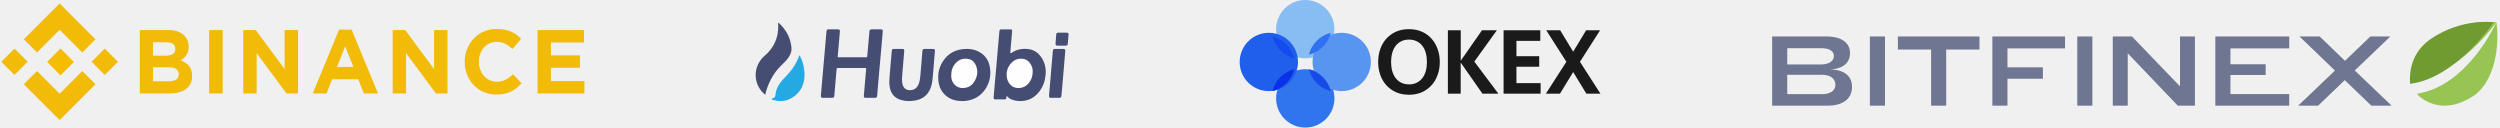
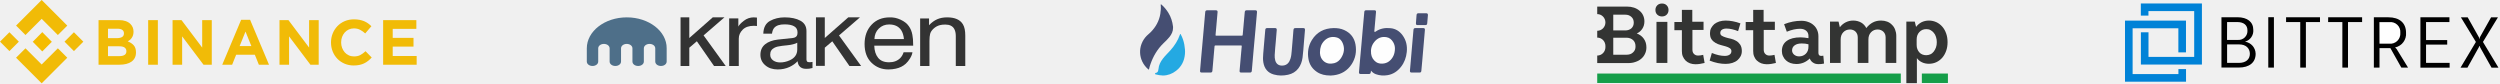
- <svg xmlns="http://www.w3.org/2000/svg" width="686px" height="35px" viewBox="0 0 686 35" version="1.1">
-   <g id="Web" stroke="none" stroke-width="1" fill="none" fill-rule="evenodd">
-     <g id="Homepage" transform="translate(-689, -705)" fill-rule="nonzero">
-       <g id="Group-7" transform="translate(689, 705)">
-         <g id="download">
-           <g id="Group-21" transform="translate(0.36163, 0.947368)">
-             <path d="M9.786,13.447 L16,7.232 L22.217,13.45 L25.833,9.834 L16,0 L6.17,9.831 L9.786,13.447 Z M3.616,12.384 L7.232,15.999 L3.616,19.616 L0,16 L3.616,12.384 Z M9.786,18.553 L16,24.768 L22.217,18.55 L25.835,22.164 L25.833,22.166 L16,32 L6.169,22.17 L6.164,22.165 L9.786,18.553 Z M32,16.001 L28.384,19.617 L24.768,16.001 L28.384,12.385 L32,16.001 Z" id="Shape" fill="#F1BB07" />
-             <polygon id="Path" fill="#F5BC00" points="19.898 16.043 19.9 16.043 16.237 12.34 13.529 15.077 13.529 15.077 13.218 15.391 12.576 16.04 12.571 16.045 12.576 16.05 16.237 19.75 19.9 16.047 19.902 16.045" />
+ <svg xmlns="http://www.w3.org/2000/svg" width="720px" height="24px" viewBox="0 0 720 24" version="1.1">
+   <g id="Page-1" stroke="none" stroke-width="1" fill="none" fill-rule="evenodd">
+     <g id="1-Home" transform="translate(-599, -735)" fill-rule="nonzero">
+       <g id="Group-49" transform="translate(341, 699)">
+         <g id="Group-8" transform="translate(258, 36)">
+           <g id="download">
+             <g id="Group-21">
+               <path d="M7.339,10.085 L12,5.424 L16.663,10.087 L19.375,7.375 L12,0 L4.627,7.373 L7.339,10.085 Z M2.712,9.288 L5.424,12 L2.712,14.712 L0,12 L2.712,9.288 Z M7.339,13.915 L12,18.576 L16.663,13.913 L19.376,16.623 L19.375,16.625 L12,24 L4.627,16.627 L4.623,16.623 L7.339,13.915 Z M24,12.001 L21.288,14.713 L18.576,12.001 L21.288,9.289 L24,12.001 Z" id="Shape" fill="#F1BB07" />
+               <polygon id="Path" fill="#F5BC00" points="14.924 12.032 14.925 12.032 12.177 9.255 10.147 11.307 10.147 11.307 9.914 11.543 9.432 12.03 9.429 12.034 9.432 12.038 12.177 14.813 14.925 12.035 14.926 12.034" />
+             </g>
+             <path d="M28.379,5.792 L34.268,5.792 C35.73,5.792 36.835,6.171 37.584,6.929 C38.164,7.517 38.453,8.245 38.453,9.113 L38.453,9.15 C38.453,9.517 38.409,9.841 38.318,10.122 C38.234,10.392 38.112,10.648 37.957,10.884 C37.811,11.106 37.635,11.306 37.435,11.48 C37.238,11.65 37.023,11.798 36.794,11.92 C37.529,12.202 38.107,12.584 38.529,13.067 C38.95,13.551 39.161,14.221 39.161,15.077 L39.161,15.113 C39.161,15.701 39.05,16.214 38.826,16.655 C38.603,17.095 38.283,17.462 37.866,17.756 C37.449,18.05 36.947,18.27 36.361,18.417 C35.776,18.563 35.126,18.637 34.414,18.637 L28.379,18.637 L28.379,5.792 Z M33.679,10.985 C34.297,10.985 34.787,10.878 35.15,10.664 C35.513,10.45 35.694,10.104 35.694,9.627 L35.694,9.59 C35.694,9.162 35.537,8.835 35.222,8.608 C34.907,8.382 34.454,8.269 33.861,8.269 L31.102,8.269 L31.102,10.985 L33.679,10.985 L33.679,10.985 Z M34.424,16.16 C35.041,16.16 35.525,16.047 35.876,15.82 C36.227,15.594 36.402,15.242 36.402,14.765 L36.402,14.728 C36.402,14.3 36.239,13.961 35.912,13.71 C35.585,13.459 35.059,13.334 34.333,13.334 L31.102,13.334 L31.102,16.16 L34.424,16.16 L34.424,16.16 Z M42.669,5.792 L45.464,5.792 L45.464,18.637 L42.669,18.637 L42.669,5.792 Z M49.698,5.792 L52.275,5.792 L58.229,13.701 L58.229,5.792 L60.989,5.792 L60.989,18.637 L58.611,18.637 L52.457,10.471 L52.457,18.637 L49.698,18.637 L49.698,5.792 Z M69.452,5.7 L72.029,5.7 L77.475,18.637 L74.552,18.637 L73.391,15.756 L68.018,15.756 L66.856,18.637 L64.006,18.637 L69.452,5.7 L69.452,5.7 Z M72.392,13.26 L70.704,9.095 L69.016,13.26 L72.392,13.26 Z M80.493,5.792 L83.07,5.792 L89.024,13.701 L89.024,5.792 L91.783,5.792 L91.783,18.637 L89.405,18.637 L83.252,10.471 L83.252,18.637 L80.493,18.637 L80.493,5.792 L80.493,5.792 Z M101.844,18.857 C100.911,18.857 100.046,18.686 99.248,18.343 C98.449,18.001 97.759,17.533 97.178,16.94 C96.597,16.346 96.143,15.646 95.817,14.838 C95.49,14.031 95.327,13.168 95.327,12.251 L95.327,12.214 C95.327,11.297 95.49,10.437 95.817,9.636 C96.144,8.835 96.597,8.131 97.178,7.526 C97.759,6.92 98.455,6.443 99.266,6.094 C100.076,5.746 100.972,5.571 101.952,5.571 C102.545,5.571 103.086,5.621 103.577,5.718 C104.067,5.816 104.511,5.951 104.911,6.122 C105.301,6.288 105.673,6.498 106.018,6.746 C106.354,6.988 106.67,7.258 106.962,7.553 L105.183,9.627 C104.687,9.174 104.182,8.819 103.668,8.563 C103.153,8.306 102.575,8.177 101.934,8.177 C101.401,8.177 100.908,8.281 100.455,8.489 C100.009,8.691 99.61,8.985 99.284,9.352 C98.957,9.719 98.703,10.144 98.521,10.627 C98.34,11.11 98.25,11.627 98.25,12.178 L98.25,12.214 C98.25,12.765 98.34,13.285 98.521,13.774 C98.703,14.263 98.954,14.691 99.275,15.058 C99.595,15.425 99.983,15.716 100.436,15.93 C100.891,16.144 101.39,16.251 101.934,16.251 C102.66,16.251 103.274,16.117 103.776,15.847 C104.278,15.579 104.778,15.212 105.274,14.746 L107.053,16.563 C106.738,16.907 106.398,17.225 106.036,17.517 C105.68,17.802 105.294,18.045 104.883,18.242 C104.466,18.444 104.009,18.597 103.513,18.701 C103.017,18.805 102.46,18.857 101.844,18.857 L101.844,18.857 Z M110.343,5.792 L119.909,5.792 L119.909,8.306 L113.102,8.306 L113.102,10.912 L119.092,10.912 L119.092,13.426 L113.102,13.426 L113.102,16.123 L120,16.123 L120,18.637 L110.343,18.637 L110.343,5.792 Z" id="Shape" fill="#F1BB07" />
          </g>
-           <path d="M38.362,8.246 L46.203,8.246 C48.149,8.246 49.621,8.759 50.618,9.787 C51.39,10.583 51.776,11.569 51.776,12.746 L51.776,12.795 C51.776,13.293 51.716,13.732 51.596,14.113 C51.484,14.478 51.322,14.825 51.116,15.145 C50.921,15.446 50.686,15.717 50.419,15.953 C50.157,16.183 49.872,16.383 49.567,16.549 C50.545,16.931 51.315,17.448 51.877,18.103 C52.438,18.758 52.719,19.666 52.719,20.826 L52.719,20.875 C52.719,21.671 52.57,22.367 52.273,22.964 C51.975,23.56 51.549,24.058 50.993,24.456 C50.438,24.854 49.771,25.152 48.991,25.351 C48.21,25.549 47.346,25.649 46.397,25.649 L38.362,25.649 L38.362,8.246 Z M45.419,15.281 C46.241,15.281 46.894,15.137 47.377,14.846 C47.86,14.556 48.102,14.088 48.102,13.442 L48.102,13.392 C48.102,12.812 47.892,12.369 47.473,12.062 C47.054,11.755 46.45,11.602 45.661,11.602 L41.987,11.602 L41.987,15.281 L45.419,15.281 L45.419,15.281 Z M46.41,22.293 C47.232,22.293 47.876,22.14 48.344,21.833 C48.811,21.526 49.045,21.05 49.045,20.403 L49.045,20.354 C49.045,19.774 48.827,19.314 48.392,18.974 C47.957,18.634 47.256,18.464 46.289,18.464 L41.987,18.464 L41.987,22.293 L46.41,22.293 L46.41,22.293 Z M57.389,8.246 L61.111,8.246 L61.111,25.649 L57.389,25.649 L57.389,8.246 Z M66.749,8.246 L70.181,8.246 L78.109,18.961 L78.109,8.246 L81.783,8.246 L81.783,25.649 L78.617,25.649 L70.423,14.586 L70.423,25.649 L66.749,25.649 L66.749,8.246 Z M93.053,8.122 L96.485,8.122 L103.736,25.649 L99.845,25.649 L98.298,21.746 L91.143,21.746 L89.596,25.649 L85.801,25.649 L93.053,8.122 L93.053,8.122 Z M96.968,18.364 L94.72,12.721 L92.473,18.364 L96.968,18.364 Z M107.755,8.246 L111.187,8.246 L119.115,18.961 L119.115,8.246 L122.789,8.246 L122.789,25.649 L119.622,25.649 L111.428,14.586 L111.428,25.649 L107.755,25.649 L107.755,8.246 L107.755,8.246 Z M136.185,25.947 C134.944,25.947 133.792,25.715 132.728,25.251 C131.665,24.788 130.746,24.153 129.973,23.349 C129.199,22.546 128.595,21.597 128.16,20.503 C127.725,19.409 127.508,18.24 127.508,16.997 L127.508,16.947 C127.508,15.704 127.725,14.54 128.16,13.454 C128.595,12.369 129.199,11.416 129.973,10.595 C130.746,9.775 131.673,9.128 132.752,8.656 C133.832,8.184 135.025,7.947 136.33,7.947 C137.119,7.947 137.84,8.014 138.493,8.146 C139.145,8.279 139.737,8.461 140.269,8.693 C140.789,8.919 141.284,9.202 141.744,9.538 C142.191,9.867 142.612,10.233 143.001,10.633 L140.632,13.442 C139.971,12.829 139.298,12.348 138.614,12 C137.929,11.652 137.159,11.478 136.305,11.478 C135.596,11.478 134.94,11.619 134.336,11.901 C133.743,12.174 133.211,12.572 132.776,13.069 C132.342,13.566 132.003,14.142 131.761,14.797 C131.52,15.452 131.399,16.152 131.399,16.898 L131.399,16.947 C131.399,17.693 131.52,18.398 131.761,19.06 C132.003,19.723 132.337,20.303 132.765,20.801 C133.191,21.298 133.707,21.692 134.311,21.982 C134.916,22.272 135.58,22.417 136.305,22.417 C137.273,22.417 138.09,22.234 138.758,21.87 C139.427,21.506 140.092,21.008 140.753,20.378 L143.122,22.839 C142.702,23.305 142.25,23.737 141.768,24.132 C141.294,24.518 140.779,24.847 140.233,25.115 C139.677,25.388 139.068,25.595 138.408,25.736 C137.747,25.877 137.006,25.947 136.185,25.947 L136.185,25.947 Z M147.502,8.246 L160.24,8.246 L160.24,11.652 L151.176,11.652 L151.176,15.182 L159.153,15.182 L159.153,18.588 L151.176,18.588 L151.176,22.243 L160.362,22.243 L160.362,25.649 L147.502,25.649 L147.502,8.246 Z" id="Shape" fill="#F1BB07" />
-         </g>
-         <g id="Group-41" transform="translate(207, 6)">
-           <g id="Group-4" transform="translate(0.353028, 0.263158)">
-             <path d="M26.278,12.401 C25.052,12.401 23.826,12.401 22.601,12.401 C22.291,12.401 22.231,12.446 22.203,12.749 C22.101,13.876 22.009,14.998 21.911,16.126 C21.8,17.431 21.689,18.742 21.574,20.047 C21.546,20.419 21.361,20.579 20.991,20.579 C20.126,20.579 19.266,20.579 18.401,20.579 C18.017,20.579 17.859,20.428 17.892,20.047 C17.984,18.884 18.086,17.72 18.183,16.556 C18.285,15.379 18.391,14.201 18.498,13.024 C18.646,11.342 18.794,9.665 18.942,7.984 C19.071,6.486 19.201,4.987 19.33,3.489 C19.367,3.086 19.395,2.683 19.441,2.28 C19.483,1.945 19.663,1.794 19.996,1.794 C20.875,1.789 21.754,1.789 22.633,1.794 C22.98,1.794 23.146,1.968 23.119,2.312 C23.003,3.686 22.883,5.065 22.763,6.44 C22.684,7.342 22.596,8.25 22.522,9.152 C22.499,9.423 22.536,9.455 22.818,9.455 C25.302,9.455 27.781,9.455 30.265,9.455 C30.547,9.455 30.594,9.413 30.621,9.125 C30.76,7.576 30.894,6.023 31.033,4.474 C31.098,3.76 31.158,3.045 31.227,2.33 C31.264,1.941 31.44,1.794 31.829,1.789 C32.67,1.789 33.508,1.789 34.349,1.789 C34.761,1.789 34.909,1.964 34.877,2.381 C34.715,4.227 34.558,6.078 34.396,7.924 C34.22,9.917 34.035,11.906 33.859,13.899 C33.725,15.388 33.605,16.882 33.475,18.371 C33.424,18.939 33.378,19.511 33.327,20.08 C33.295,20.419 33.11,20.579 32.763,20.579 C31.898,20.579 31.038,20.579 30.173,20.579 C29.807,20.579 29.65,20.423 29.682,20.052 C29.761,19.053 29.849,18.059 29.937,17.065 C30.025,16.052 30.113,15.044 30.2,14.032 C30.237,13.596 30.279,13.166 30.321,12.731 C30.348,12.456 30.307,12.405 30.029,12.401 C28.776,12.401 27.527,12.401 26.278,12.401 Z" id="Shape" fill="#454E72" />
-             <path d="M68.887,20.013 C68.854,20.22 68.827,20.386 68.803,20.552 C68.757,20.856 68.585,21.017 68.274,21.017 C67.438,21.021 66.603,21.021 65.767,21.017 C65.433,21.017 65.265,20.814 65.293,20.482 C65.414,19.124 65.53,17.76 65.646,16.401 C65.781,14.89 65.915,13.375 66.05,11.864 C66.166,10.533 66.273,9.206 66.389,7.875 C66.538,6.203 66.686,4.531 66.835,2.854 C66.853,2.647 66.867,2.44 66.89,2.237 C66.923,1.965 67.09,1.795 67.364,1.795 C68.232,1.79 69.096,1.786 69.964,1.795 C70.257,1.799 70.401,1.97 70.377,2.288 C70.312,3.131 70.238,3.969 70.164,4.812 C70.071,5.899 69.973,6.981 69.876,8.069 C69.867,8.156 69.862,8.244 69.955,8.294 C70.057,8.35 70.15,8.303 70.233,8.244 C71.598,7.262 73.145,7.018 74.774,7.198 C76.246,7.359 77.393,8.11 78.261,9.285 C79.385,10.809 79.742,12.532 79.552,14.384 C79.385,16.028 78.855,17.539 77.829,18.856 C76.808,20.165 75.522,21.072 73.855,21.362 C72.657,21.57 71.468,21.496 70.317,21.072 C70.038,20.971 69.788,20.819 69.546,20.657 C69.305,20.478 69.096,20.271 68.887,20.013 Z" id="Shape" fill="#454E72" />
-             <path d="M56.66,21.47 C55.271,21.46 53.953,21.198 52.785,20.415 C51.378,19.476 50.522,18.164 50.232,16.525 C49.872,14.504 50.162,12.551 51.242,10.779 C52.696,8.394 54.888,7.22 57.707,7.16 C58.819,7.137 59.899,7.294 60.909,7.763 C62.788,8.633 63.91,10.111 64.256,12.105 C64.62,14.223 64.288,16.258 63.096,18.086 C61.858,19.987 60.081,21.097 57.796,21.401 C57.524,21.437 57.253,21.451 56.982,21.47 C56.875,21.479 56.767,21.47 56.66,21.47 Z" id="Shape" fill="#454E72" />
-             <path d="M39.079,7.158 C39.475,7.158 39.867,7.158 40.263,7.158 C40.627,7.158 40.795,7.333 40.768,7.718 C40.677,8.908 40.572,10.094 40.477,11.285 C40.367,12.622 40.217,13.955 40.158,15.298 C40.135,15.843 40.172,16.389 40.317,16.915 C40.654,18.12 41.501,18.566 42.625,18.466 C43.859,18.357 44.51,17.537 44.865,16.389 C45.088,15.663 45.165,14.909 45.224,14.15 C45.338,12.732 45.461,11.318 45.579,9.9 C45.634,9.217 45.689,8.529 45.739,7.846 C45.78,7.291 45.916,7.158 46.449,7.158 C47.177,7.158 47.906,7.158 48.634,7.158 C49.08,7.158 49.226,7.31 49.185,7.779 C49.085,9.06 48.975,10.346 48.866,11.626 C48.739,13.111 48.657,14.605 48.461,16.085 C48.302,17.276 47.924,18.386 47.2,19.339 C46.417,20.369 45.375,20.961 44.159,21.237 C42.73,21.559 41.3,21.569 39.885,21.165 C38.091,20.653 37.085,19.406 36.771,17.522 C36.621,16.635 36.662,15.744 36.739,14.852 C36.844,13.623 36.944,12.395 37.049,11.171 C37.149,9.99 37.249,8.813 37.354,7.632 C37.381,7.343 37.572,7.163 37.855,7.163 C38.26,7.158 38.669,7.158 39.079,7.158 Z" id="Shape" fill="#454E72" />
-             <path d="M9.838,7.059 C9.847,8.157 9.403,9.027 8.78,9.833 C8.245,10.53 7.604,11.127 6.976,11.738 C5.159,13.524 3.918,15.656 3.098,18.047 C2.933,18.521 2.791,19 2.686,19.492 C2.636,19.724 2.595,19.738 2.416,19.578 C-0.633,16.918 -0.821,12.385 1.995,9.478 C2.357,9.104 2.773,8.795 3.135,8.426 C4.669,6.877 5.676,5.05 6.038,2.89 C6.184,2.002 6.244,1.114 6.161,0.216 C6.152,0.143 6.116,0.052 6.207,0.011 C6.294,-0.03 6.349,0.052 6.404,0.098 C7.205,0.799 7.865,1.624 8.423,2.526 C9.215,3.802 9.641,5.196 9.824,6.676 C9.838,6.817 9.834,6.963 9.838,7.059 Z" id="Shape" fill="#454E72" />
-             <path d="M6.82,21.474 C6.081,21.46 5.356,21.321 4.634,21.126 C4.532,21.098 4.447,21.07 4.478,20.931 C4.501,20.819 4.492,20.708 4.657,20.689 C5.044,20.648 5.293,20.416 5.391,20.026 C5.436,19.854 5.476,19.678 5.489,19.501 C5.574,18.299 6.117,17.311 6.803,16.387 C7.479,15.482 8.303,14.717 9.046,13.877 C10.28,12.48 11.281,10.934 11.887,9.129 C11.909,9.059 11.909,8.957 12.003,8.948 C12.105,8.939 12.127,9.045 12.163,9.115 C12.675,10.076 13.013,11.101 13.205,12.183 C13.37,13.106 13.467,14.034 13.387,14.972 C13.214,17.06 12.368,18.777 10.747,20.044 C9.59,20.954 8.29,21.46 6.82,21.474 Z" id="Shape" fill="#24A9E2" />
-             <path d="M82.148,20.579 C81.764,20.579 81.38,20.579 80.996,20.579 C80.625,20.579 80.467,20.409 80.499,20.014 C80.576,19.053 80.666,18.092 80.747,17.132 C80.892,15.422 81.036,13.717 81.181,12.007 C81.303,10.564 81.425,9.125 81.552,7.686 C81.583,7.323 81.773,7.158 82.13,7.158 C82.907,7.158 83.68,7.158 84.457,7.158 C84.836,7.158 84.994,7.323 84.963,7.714 C84.859,9.01 84.741,10.306 84.633,11.602 C84.47,13.501 84.312,15.399 84.15,17.297 C84.068,18.226 83.987,19.159 83.897,20.087 C83.865,20.427 83.698,20.579 83.368,20.579 C82.961,20.579 82.555,20.579 82.148,20.579 Z" id="Shape" fill="#454E72" />
-             <path d="M83.931,6.261 C83.541,6.261 83.155,6.261 82.765,6.261 C82.425,6.261 82.263,6.085 82.286,5.707 C82.339,4.861 82.407,4.021 82.474,3.18 C82.496,2.893 82.689,2.697 82.963,2.692 C83.783,2.682 84.603,2.682 85.423,2.692 C85.724,2.697 85.885,2.923 85.858,3.256 C85.791,4.081 85.724,4.907 85.652,5.732 C85.621,6.085 85.455,6.256 85.137,6.261 C84.738,6.266 84.334,6.261 83.931,6.261 Z" id="Shape" fill="#454E72" />
-             <path d="M76.022,13.421 C75.984,14.918 75.495,16.219 74.263,17.194 C73.195,18.038 71.389,18.138 70.373,17.394 C69.526,16.768 69.046,15.934 68.915,14.922 C68.745,13.616 69.028,12.401 69.865,11.349 C70.777,10.201 71.981,9.643 73.505,9.906 C74.408,10.061 75.024,10.623 75.471,11.362 C75.857,11.997 76.04,12.686 76.022,13.421 Z" id="Shape" fill="#FEFEFE" />
-             <path d="M53.665,14.386 C53.675,13.097 54.029,11.929 54.968,10.974 C55.939,9.983 57.134,9.644 58.497,9.952 C59.463,10.164 60.07,10.825 60.434,11.676 C61.101,13.251 60.873,14.762 59.958,16.187 C59.472,16.938 58.809,17.527 57.899,17.753 C56.718,18.043 55.602,17.925 54.683,17.061 C54.015,16.432 53.721,15.635 53.665,14.744 C53.661,14.626 53.665,14.504 53.665,14.386 Z" id="Shape" fill="#FEFEFE" />
+           <g id="Group-40" transform="translate(169, 5)">
+             <g id="kraken-logo">
+               <g id="Group" transform="translate(27, 0)" fill="#333333">
+                 <polygon id="Path" points="0 0 2.518 0 2.518 5.951 9.272 2.88280476e-16 12.637 2.88280476e-16 6.633 5.193 13 14 9.635 14 4.696 6.881 2.518 8.742 2.518 14 0 14" />
+                 <path d="M14.025,0.296 L16.641,0.296 L16.641,2.665 C16.844,2.199 17.378,1.65 18.216,0.994 C19.054,0.338 20.019,0 21.111,0 C21.162,0 21.238,0 21.365,0.021 C21.492,0.021 21.695,0.042 22,0.063 L22,2.495 C21.848,2.474 21.695,2.453 21.543,2.453 C21.416,2.453 21.263,2.432 21.086,2.432 C19.689,2.432 18.622,2.813 17.886,3.553 C17.149,4.293 16.768,5.16 16.768,6.133 L16.768,14 L14,14 L14,0.296 L14.025,0.296 Z" id="Path" />
+                 <path d="M32.289,5.943 C32.902,5.877 33.319,5.636 33.515,5.263 C33.637,5.044 33.686,4.737 33.686,4.342 C33.686,3.531 33.368,2.939 32.706,2.566 C32.069,2.193 31.137,2.018 29.936,2.018 C28.539,2.018 27.559,2.346 26.971,3.026 C26.652,3.399 26.431,3.947 26.333,4.693 L23.833,4.693 C23.882,2.939 24.52,1.711 25.745,1.031 C26.971,0.351 28.368,0 29.985,0 C31.848,0 33.368,0.329 34.52,0.965 C35.672,1.601 36.26,2.588 36.26,3.925 L36.26,12.105 C36.26,12.346 36.309,12.544 36.431,12.697 C36.554,12.851 36.775,12.917 37.142,12.917 C37.265,12.917 37.387,12.917 37.534,12.895 C37.681,12.873 37.828,12.851 38,12.829 L38,14.583 C37.583,14.693 37.265,14.759 37.044,14.781 C36.824,14.803 36.529,14.825 36.162,14.825 C35.255,14.825 34.569,14.539 34.152,13.947 C33.931,13.64 33.784,13.202 33.686,12.632 C33.147,13.268 32.363,13.816 31.358,14.298 C30.328,14.759 29.225,15 28,15 C26.529,15 25.328,14.605 24.397,13.794 C23.466,13.004 23,11.996 23,10.789 C23,9.474 23.466,8.465 24.373,7.741 C25.279,7.018 26.505,6.579 27.975,6.404 L32.289,5.943 Z M26.652,12.39 C27.216,12.785 27.877,12.982 28.662,12.982 C29.593,12.982 30.5,12.785 31.382,12.39 C32.853,11.754 33.613,10.702 33.613,9.232 L33.613,7.303 C33.294,7.478 32.877,7.654 32.363,7.763 C31.848,7.895 31.358,7.982 30.843,8.026 L29.225,8.202 C28.27,8.311 27.534,8.487 27.044,8.75 C26.211,9.167 25.819,9.825 25.819,10.724 C25.819,11.447 26.113,11.996 26.652,12.39 Z" id="Shape" />
+                 <polygon id="Path" points="39.024 0 41.542 0 41.542 5.941 48.296 2.87835599e-16 51.661 2.87835599e-16 45.633 5.207 52 14 48.635 14 43.696 6.892 41.542 8.728 41.542 13.978 39 13.978 39 0" />
+                 <path d="M63.405,0.685 C64.429,1.167 65.214,1.759 65.738,2.526 C66.262,3.25 66.595,4.083 66.762,5.025 C66.905,5.683 67,6.713 67,8.16 L55.786,8.16 C55.833,9.607 56.19,10.769 56.881,11.624 C57.571,12.501 58.619,12.939 60.071,12.939 C61.405,12.939 62.476,12.523 63.286,11.712 C63.738,11.229 64.048,10.681 64.238,10.046 L66.786,10.046 C66.714,10.572 66.5,11.142 66.119,11.777 C65.738,12.413 65.31,12.939 64.857,13.356 C64.071,14.057 63.119,14.54 61.952,14.781 C61.333,14.912 60.643,15 59.857,15 C57.952,15 56.333,14.364 55,13.071 C53.667,11.777 53,9.98 53,7.678 C53,5.398 53.667,3.557 55,2.132 C56.333,0.707 58.071,0.005 60.238,0.005 C61.333,-0.039 62.381,0.202 63.405,0.685 Z M64.333,6.253 C64.238,5.223 63.976,4.39 63.595,3.776 C62.881,2.636 61.714,2.044 60.071,2.044 C58.881,2.044 57.905,2.438 57.095,3.228 C56.286,4.017 55.881,5.025 55.833,6.253 L64.333,6.253 Z" id="Shape" />
+                 <path d="M69.025,0.317 L71.561,0.317 L71.561,2.263 C72.324,1.459 73.112,0.888 73.949,0.529 C74.786,0.169 75.722,0 76.756,0 C79.021,0 80.547,0.677 81.335,2.03 C81.778,2.77 82,3.828 82,5.224 L82,14 L79.267,14 L79.267,5.372 C79.267,4.547 79.119,3.87 78.824,3.341 C78.356,2.495 77.494,2.073 76.239,2.073 C75.598,2.073 75.081,2.136 74.688,2.242 C73.949,2.432 73.309,2.813 72.742,3.363 C72.299,3.807 72.004,4.272 71.881,4.758 C71.758,5.245 71.684,5.921 71.684,6.831 L71.684,14 L69,14 L69,0.317 L69.025,0.317 Z" id="Path" />
+               </g>
+               <path d="M11.528,0 C5.151,0 0,4.006 0,8.917 L0,12.729 C0,13.44 0.724,14 1.643,14 C2.562,14 3.286,13.44 3.286,12.729 L3.286,8.917 C3.286,8.206 4.01,7.646 4.928,7.646 C5.847,7.646 6.571,8.206 6.571,8.917 L6.571,12.729 C6.571,13.44 7.295,14 8.214,14 C9.133,14 9.857,13.44 9.857,12.729 L9.857,8.917 C9.857,8.206 10.581,7.646 11.5,7.646 C12.419,7.646 13.143,8.206 13.143,8.917 L13.143,12.729 C13.143,13.44 13.867,14 14.785,14 C15.704,14 16.428,13.44 16.428,12.729 L16.428,8.917 C16.428,8.206 17.152,7.646 18.071,7.646 C18.99,7.646 19.714,8.206 19.714,8.917 L19.714,12.729 C19.714,13.44 20.438,14 21.357,14 C22.276,14 23,13.44 23,12.729 L23,8.917 C23.055,4.006 17.876,0 11.528,0 Z" id="Path" fill="#4E6F89" />
+             </g>
          </g>
-         </g>
-         <g id="okex-3" transform="translate(340, 0)">
-           <path d="M55.081,17.008 C55.081,18.243 54.896,19.411 54.51,20.487 C54.123,21.583 53.588,22.522 52.863,23.339 C52.143,24.157 51.269,24.799 50.21,25.287 C49.152,25.775 47.96,26 46.616,26 C45.271,26 44.08,25.758 43.021,25.287 C41.963,24.799 41.089,24.157 40.369,23.339 C39.648,22.522 39.092,21.563 38.722,20.487 C38.352,19.39 38.167,18.243 38.167,17.008 C38.167,15.791 38.352,14.623 38.722,13.53 C39.092,12.437 39.644,11.478 40.369,10.661 C41.089,9.843 41.983,9.201 43.021,8.713 C44.08,8.225 45.271,8 46.616,8 C47.96,8 49.152,8.242 50.21,8.713 C51.269,9.201 52.143,9.843 52.863,10.661 C53.584,11.478 54.123,12.437 54.51,13.53 C54.896,14.623 55.081,15.791 55.081,17.008 Z M46.632,23.152 C47.453,23.152 48.178,22.993 48.781,22.68 C49.401,22.367 49.909,21.934 50.327,21.392 C50.746,20.833 51.048,20.19 51.249,19.444 C51.45,18.697 51.551,17.876 51.551,17.008 C51.551,16.141 51.45,15.319 51.249,14.573 C51.048,13.826 50.746,13.18 50.327,12.625 C49.909,12.066 49.405,11.649 48.781,11.336 C48.162,11.024 47.453,10.865 46.632,10.865 C45.811,10.865 45.086,11.024 44.482,11.336 C43.863,11.649 43.355,12.083 42.937,12.625 C42.518,13.184 42.216,13.826 42.015,14.573 C41.814,15.319 41.713,16.141 41.713,17.008 C41.713,17.876 41.814,18.697 42.015,19.444 C42.216,20.19 42.518,20.837 42.937,21.392 C43.355,21.95 43.858,22.367 44.482,22.68 C45.086,22.993 45.811,23.152 46.632,23.152 Z M57.299,25.708 L57.299,8.309 L60.825,8.309 L60.825,16.662 L66.654,8.309 L70.736,8.309 L64.557,16.904 L71.158,25.708 L66.791,25.708 L60.813,17.163 L60.813,25.708 L57.299,25.708 Z M72.563,8.309 L82.659,8.309 L82.659,11.215 L76.11,11.215 L76.11,15.428 L82.357,15.428 L82.357,18.318 L76.11,18.318 L76.11,22.805 L82.743,22.805 L82.743,25.708 L72.583,25.708 L72.583,8.309 L72.563,8.309 Z M95.238,8.309 L99.066,8.309 L93.539,16.958 L99.167,25.708 L95.302,25.708 L91.676,19.773 L88.049,25.708 L84.184,25.708 L89.812,16.954 L84.285,8.304 L88.113,8.304 L91.676,14.185 L95.238,8.309 Z" id="Shape" fill="#1A1A1A" />
-           <circle id="Oval" fill="#88BDF3" cx="18.167" cy="8" r="8" />
-           <circle id="Oval" fill="#3075EE" cx="18.167" cy="27" r="8" />
-           <circle id="Oval" fill="#5795F1" cx="28.167" cy="17" r="8" />
-           <circle id="Oval" fill="#205FEC" cx="8.167" cy="17" r="8" />
-           <path d="M15.167,16 C12.209,15.287 9.879,12.957 9.167,10 C12.108,10.717 14.438,13.043 15.167,16 Z" id="Path" fill="#134BEF" />
-           <path d="M9.167,25 C9.879,22.043 12.209,19.713 15.167,19 C14.454,21.941 12.124,24.271 9.167,25 Z" id="Path" fill="#0932E8" />
-           <path d="M19.167,19 C22.124,19.713 24.454,22.043 25.167,25 C22.226,24.287 19.896,21.957 19.167,19 L19.167,19 Z" id="Path" fill="#164BEA" />
-           <path d="M25.167,9 C24.454,11.957 22.124,14.287 19.167,15 C19.879,12.059 22.209,9.733 25.167,9 Z" id="Path" fill="#3170F1" />
-         </g>
-         <g id="bitfinex" transform="translate(486, 6)">
-           <path d="M177.147,19.742 C178.207,20.877 184.032,26.312 193.174,20.004 C199.786,14.805 199.621,3.535 198.986,0.129 C198.765,0.625 191.093,17.605 177.147,19.742 Z M198.986,0.127 C198.904,0.094 190.399,-1.076 181.99,4.392 C176.769,7.787 176.077,12.757 176.316,16.078 C188.539,14.689 198.707,0.518 198.986,0.127 Z" id="Shape" fill="#97C554" />
-           <path d="M198.275,0.135 C198.193,0.099 189.579,-1.138 181.063,4.644 C175.775,8.233 175.074,13.489 175.316,17 C187.695,15.531 197.993,0.548 198.275,0.135 Z" id="Path" fill="#709B30" />
-           <path d="M14.012,19.833 L4.419,19.833 L4.419,14.528 L14.012,14.528 C16.409,14.528 17.634,15.72 17.634,17.263 C17.634,18.75 16.436,19.833 14.012,19.833 Z M13.7,11.687 L4.419,11.687 L4.419,7.22 L13.7,7.22 C16.226,7.22 17.217,8.146 17.217,9.413 C17.217,10.57 16.07,11.687 13.7,11.687 Z M16.15,13.041 C20.192,12.904 21.651,10.82 21.651,8.548 C21.648,6.057 19.746,4 15.106,4 L0.275,4 L0.275,23 L15.549,23 C19.354,23 22.197,21.351 22.197,17.804 C22.197,15.287 20.606,13.15 16.148,13.041 L16.15,13.041 Z M27.091,4 L27.091,23 L31.241,23 L31.241,4 L27.091,4 Z M48.032,7.6 L57.166,7.6 L57.166,4 L34.774,4 L34.774,7.6 L43.897,7.6 L43.897,23 L48.041,23 L48.032,7.6 Z M60.703,4 L60.703,23 L64.847,23 L64.847,15.597 L74.569,15.597 L74.569,12.472 L64.847,12.472 L64.847,7.276 L80.644,7.276 L80.644,4 L60.703,4 Z M84.001,4 L84.001,23 L88.145,23 L88.145,4 L84.001,4 Z M97.851,8.627 L111.596,23 L116.288,23 L116.288,4 L112.196,4 L112.196,17.695 L99.007,4 L93.743,4 L93.743,23 L97.851,23 L97.851,8.627 Z M121.889,4 L121.889,23 L142.161,23 L142.161,19.808 L126.032,19.808 L126.032,14.584 L135.701,14.584 L135.701,11.634 L126.032,11.634 L126.032,7.276 L142.166,7.276 L142.166,4 L121.889,4 Z M169.919,4 L164.445,4 L157.461,10.686 L150.526,4 L144.975,4 L154.723,13.365 L144.612,23 L150.085,23 L157.408,15.99 L164.706,23 L170.275,23 L160.146,13.339 L169.919,4 Z" id="Shape" fill-opacity="0.749" fill="#454E72" />
+           <g id="Group-41" transform="translate(328, 1)">
+             <g id="Group-4" transform="translate(0.340855, 0.251196)">
+               <path d="M25.372,11.837 C24.188,11.837 23.005,11.837 21.821,11.837 C21.522,11.837 21.464,11.881 21.437,12.169 C21.339,13.245 21.25,14.317 21.156,15.393 C21.049,16.639 20.942,17.89 20.83,19.136 C20.803,19.49 20.624,19.644 20.267,19.644 C19.432,19.644 18.601,19.644 17.766,19.644 C17.395,19.644 17.244,19.499 17.275,19.136 C17.364,18.025 17.462,16.915 17.556,15.804 C17.655,14.68 17.757,13.556 17.86,12.432 C18.003,10.827 18.146,9.226 18.289,7.621 C18.414,6.191 18.539,4.761 18.664,3.331 C18.7,2.946 18.726,2.561 18.771,2.176 C18.811,1.857 18.985,1.713 19.307,1.713 C20.155,1.708 21.004,1.708 21.853,1.713 C22.188,1.713 22.348,1.879 22.322,2.207 C22.21,3.519 22.094,4.835 21.978,6.147 C21.902,7.009 21.817,7.875 21.745,8.736 C21.723,8.994 21.759,9.025 22.031,9.025 C24.429,9.025 26.823,9.025 29.222,9.025 C29.494,9.025 29.539,8.986 29.565,8.71 C29.699,7.232 29.829,5.749 29.963,4.271 C30.025,3.589 30.083,2.906 30.15,2.224 C30.186,1.852 30.356,1.713 30.731,1.708 C31.544,1.708 32.352,1.708 33.165,1.708 C33.562,1.708 33.705,1.874 33.674,2.272 C33.518,4.035 33.366,5.802 33.21,7.564 C33.04,9.467 32.861,11.365 32.692,13.267 C32.562,14.688 32.446,16.114 32.321,17.536 C32.272,18.078 32.227,18.625 32.178,19.167 C32.147,19.49 31.968,19.644 31.633,19.644 C30.798,19.644 29.967,19.644 29.132,19.644 C28.779,19.644 28.628,19.495 28.659,19.141 C28.735,18.187 28.82,17.238 28.904,16.289 C28.989,15.323 29.074,14.36 29.159,13.394 C29.195,12.978 29.235,12.567 29.275,12.152 C29.302,11.889 29.262,11.841 28.994,11.837 C27.783,11.837 26.578,11.837 25.372,11.837 Z" id="Shape" fill="#454E72" />
+               <path d="M66.512,19.103 C66.48,19.301 66.453,19.459 66.431,19.617 C66.386,19.908 66.22,20.061 65.92,20.061 C65.113,20.066 64.306,20.066 63.499,20.061 C63.176,20.061 63.015,19.868 63.042,19.551 C63.158,18.254 63.27,16.953 63.382,15.656 C63.512,14.214 63.642,12.767 63.772,11.325 C63.885,10.054 63.988,8.788 64.1,7.517 C64.243,5.921 64.387,4.325 64.53,2.724 C64.548,2.527 64.561,2.329 64.584,2.135 C64.615,1.876 64.777,1.713 65.041,1.713 C65.879,1.709 66.713,1.704 67.552,1.713 C67.834,1.718 67.973,1.88 67.951,2.184 C67.888,2.988 67.816,3.789 67.744,4.593 C67.655,5.631 67.561,6.664 67.466,7.702 C67.457,7.785 67.453,7.869 67.543,7.917 C67.641,7.97 67.731,7.926 67.812,7.869 C69.13,6.932 70.622,6.699 72.196,6.871 C73.617,7.025 74.724,7.741 75.563,8.863 C76.647,10.318 76.993,11.962 76.809,13.73 C76.647,15.3 76.136,16.742 75.146,17.999 C74.159,19.248 72.918,20.114 71.308,20.391 C70.152,20.589 69.004,20.519 67.892,20.114 C67.623,20.018 67.381,19.872 67.148,19.719 C66.915,19.547 66.713,19.349 66.512,19.103 Z" id="Shape" fill="#454E72" />
+               <path d="M54.706,20.494 C53.365,20.485 52.093,20.234 50.964,19.487 C49.606,18.591 48.78,17.338 48.5,15.774 C48.153,13.844 48.433,11.981 49.475,10.289 C50.879,8.012 52.995,6.892 55.717,6.835 C56.791,6.813 57.834,6.962 58.808,7.41 C60.623,8.241 61.706,9.652 62.04,11.555 C62.392,13.576 62.071,15.519 60.921,17.264 C59.725,19.079 58.01,20.138 55.803,20.428 C55.541,20.463 55.279,20.476 55.017,20.494 C54.913,20.502 54.81,20.494 54.706,20.494 Z" id="Shape" fill="#454E72" />
+               <path d="M37.732,6.833 C38.114,6.833 38.492,6.833 38.874,6.833 C39.226,6.833 39.388,7 39.362,7.367 C39.274,8.503 39.173,9.635 39.081,10.772 C38.975,12.049 38.83,13.321 38.773,14.602 C38.751,15.123 38.786,15.644 38.927,16.146 C39.252,17.296 40.07,17.722 41.155,17.627 C42.346,17.523 42.975,16.74 43.318,15.644 C43.533,14.951 43.608,14.231 43.665,13.507 C43.775,12.153 43.893,10.803 44.008,9.45 C44.06,8.798 44.113,8.141 44.162,7.489 C44.201,6.959 44.333,6.833 44.847,6.833 C45.55,6.833 46.254,6.833 46.957,6.833 C47.388,6.833 47.528,6.977 47.489,7.426 C47.392,8.648 47.286,9.875 47.181,11.098 C47.058,12.515 46.979,13.941 46.79,15.354 C46.636,16.491 46.271,17.55 45.572,18.46 C44.816,19.443 43.81,20.009 42.636,20.271 C41.256,20.579 39.876,20.588 38.509,20.203 C36.778,19.714 35.806,18.524 35.503,16.726 C35.358,15.879 35.398,15.028 35.472,14.177 C35.574,13.004 35.67,11.831 35.771,10.663 C35.868,9.536 35.965,8.413 36.066,7.285 C36.092,7.009 36.277,6.837 36.549,6.837 C36.94,6.833 37.336,6.833 37.732,6.833 Z" id="Shape" fill="#454E72" />
+               <path d="M9.499,6.738 C9.508,7.786 9.079,8.617 8.478,9.386 C7.96,10.052 7.342,10.621 6.736,11.204 C4.981,12.909 3.783,14.944 2.991,17.227 C2.832,17.679 2.695,18.136 2.594,18.606 C2.545,18.827 2.505,18.84 2.333,18.688 C-0.612,16.149 -0.793,11.822 1.926,9.047 C2.275,8.691 2.678,8.395 3.027,8.043 C4.508,6.564 5.48,4.82 5.83,2.759 C5.971,1.911 6.029,1.063 5.949,0.206 C5.94,0.137 5.905,0.05 5.993,0.011 C6.077,-0.029 6.13,0.05 6.183,0.093 C6.957,0.763 7.594,1.55 8.133,2.411 C8.898,3.629 9.309,4.959 9.486,6.373 C9.499,6.508 9.494,6.647 9.499,6.738 Z" id="Shape" fill="#454E72" />
+               <path d="M6.585,20.498 C5.872,20.484 5.171,20.351 4.475,20.165 C4.376,20.139 4.294,20.112 4.324,19.979 C4.346,19.873 4.337,19.767 4.496,19.749 C4.87,19.709 5.111,19.488 5.205,19.115 C5.248,18.952 5.287,18.783 5.3,18.615 C5.382,17.468 5.906,16.524 6.568,15.642 C7.221,14.779 8.017,14.048 8.734,13.246 C9.925,11.912 10.892,10.437 11.477,8.714 C11.499,8.648 11.499,8.55 11.589,8.541 C11.688,8.532 11.709,8.634 11.744,8.701 C12.238,9.618 12.565,10.597 12.749,11.629 C12.909,12.51 13.003,13.396 12.926,14.291 C12.758,16.285 11.941,17.924 10.377,19.133 C9.259,20.001 8.004,20.484 6.585,20.498 Z" id="Shape" fill="#24A9E2" />
+               <path d="M79.315,19.644 C78.944,19.644 78.574,19.644 78.203,19.644 C77.845,19.644 77.692,19.481 77.723,19.104 C77.797,18.187 77.884,17.27 77.963,16.353 C78.102,14.721 78.242,13.093 78.382,11.461 C78.499,10.084 78.617,8.71 78.739,7.337 C78.77,6.99 78.953,6.833 79.298,6.833 C80.048,6.833 80.794,6.833 81.544,6.833 C81.911,6.833 82.064,6.99 82.033,7.363 C81.933,8.601 81.819,9.838 81.715,11.075 C81.558,12.887 81.405,14.699 81.248,16.511 C81.169,17.397 81.091,18.288 81.004,19.174 C80.973,19.499 80.812,19.644 80.493,19.644 C80.101,19.644 79.708,19.644 79.315,19.644 Z" id="Shape" fill="#454E72" />
+               <path d="M81.037,5.976 C80.66,5.976 80.288,5.976 79.911,5.976 C79.582,5.976 79.427,5.808 79.448,5.448 C79.5,4.64 79.565,3.838 79.63,3.036 C79.652,2.762 79.838,2.574 80.102,2.569 C80.894,2.56 81.686,2.56 82.478,2.569 C82.768,2.574 82.924,2.79 82.898,3.108 C82.833,3.896 82.768,4.684 82.699,5.472 C82.668,5.808 82.508,5.972 82.201,5.976 C81.816,5.981 81.426,5.976 81.037,5.976 Z" id="Shape" fill="#454E72" />
+               <path d="M73.4,12.811 C73.364,14.24 72.892,15.482 71.702,16.413 C70.671,17.218 68.927,17.313 67.946,16.603 C67.129,16.006 66.666,15.209 66.538,14.244 C66.375,12.997 66.647,11.837 67.456,10.833 C68.337,9.737 69.499,9.205 70.971,9.456 C71.843,9.603 72.437,10.14 72.869,10.846 C73.241,11.452 73.418,12.11 73.4,12.811 Z" id="Shape" fill="#FEFEFE" />
+               <path d="M51.815,13.732 C51.824,12.501 52.166,11.387 53.072,10.476 C54.01,9.53 55.163,9.206 56.479,9.499 C57.412,9.702 57.998,10.333 58.35,11.145 C58.994,12.648 58.774,14.091 57.89,15.451 C57.421,16.168 56.781,16.73 55.903,16.946 C54.762,17.222 53.685,17.11 52.797,16.285 C52.153,15.685 51.869,14.925 51.815,14.074 C51.81,13.961 51.815,13.845 51.815,13.732 Z" id="Shape" fill="#FEFEFE" />
+             </g>
+           </g>
+           <g id="bitstamp-vector-logo" transform="translate(460, 1)">
+             <g id="line" transform="translate(0, 20)" fill="#159E49">
+               <polygon id="Fill-10" points="0 2.9 87.432 2.9 87.432 0.18 0 0.18" />
+               <polygon id="Fill-11" points="93.492 2.9 101 2.9 101 0.18 93.492 0.18" />
+             </g>
+             <g id="text" fill="#333433">
+               <path d="M17.064,17.132 L20.2,17.132 L20.2,5.293 L17.064,5.293 L17.064,17.132 Z M16.76,1.877 C16.76,1.336 16.929,0.896 17.3,0.524 C17.637,0.186 18.109,0.017 18.649,0.017 C19.222,0.017 19.66,0.186 19.998,0.524 C20.335,0.863 20.537,1.302 20.537,1.877 C20.537,2.418 20.369,2.858 19.998,3.23 C19.66,3.568 19.188,3.737 18.649,3.737 C18.109,3.737 17.671,3.568 17.3,3.23 C16.929,2.892 16.76,2.418 16.76,1.877 Z" id="Shape" />
+               <path d="M27.417,5.26 L30.62,5.26 L30.62,7.627 L27.417,7.627 L27.417,13.31 C27.417,13.817 27.552,14.223 27.855,14.527 C28.159,14.832 28.53,15.001 29.035,15.001 C29.474,15.001 29.98,14.933 30.519,14.798 L30.924,17.132 C30.013,17.368 29.137,17.504 28.293,17.504 C27.72,17.504 27.181,17.402 26.709,17.233 C26.236,17.064 25.832,16.793 25.461,16.455 C25.124,16.117 24.854,15.711 24.651,15.238 C24.449,14.764 24.382,14.257 24.382,13.682 L24.382,7.695 L22.223,7.695 L22.223,5.327 L24.382,5.327 L24.382,1.843 L27.383,1.843 L27.383,5.26 L27.417,5.26 Z" id="Path" />
+               <path d="M32.475,8.54 C32.475,8.033 32.576,7.526 32.812,7.086 C33.048,6.646 33.352,6.274 33.723,5.936 C34.128,5.632 34.6,5.361 35.139,5.192 C35.679,5.023 36.32,4.921 36.96,4.921 C37.635,4.921 38.343,4.989 39.051,5.124 C39.759,5.26 40.501,5.463 41.243,5.733 L40.569,7.965 C39.995,7.729 39.422,7.56 38.849,7.424 C38.275,7.289 37.736,7.221 37.23,7.221 C36.69,7.221 36.252,7.323 35.915,7.56 C35.578,7.796 35.443,8.101 35.443,8.507 C35.443,8.879 35.611,9.149 35.915,9.318 C36.218,9.488 36.589,9.657 37.061,9.792 C37.534,9.927 38.006,10.062 38.545,10.164 C39.085,10.299 39.591,10.502 40.029,10.773 C40.501,11.043 40.872,11.415 41.176,11.855 C41.479,12.329 41.648,12.938 41.648,13.682 C41.648,14.223 41.547,14.696 41.311,15.17 C41.074,15.61 40.771,16.015 40.366,16.354 C39.962,16.692 39.489,16.929 38.882,17.132 C38.309,17.301 37.668,17.402 36.994,17.402 C35.544,17.402 33.993,17.098 32.374,16.455 L33.015,14.257 C34.397,14.832 35.645,15.102 36.758,15.102 C37.331,15.102 37.803,14.967 38.141,14.73 C38.478,14.493 38.646,14.155 38.646,13.715 C38.646,13.343 38.478,13.073 38.174,12.87 C37.871,12.667 37.5,12.498 37.028,12.363 C36.556,12.227 36.083,12.092 35.544,11.957 C35.004,11.821 34.532,11.618 34.06,11.348 C33.588,11.077 33.217,10.739 32.914,10.299 C32.61,9.893 32.475,9.285 32.475,8.54" id="Path" />
+               <path d="M47.954,5.26 L51.158,5.26 L51.158,7.627 L47.954,7.627 L47.954,13.31 C47.954,13.817 48.089,14.223 48.392,14.527 C48.696,14.832 49.067,15.001 49.573,15.001 C50.011,15.001 50.517,14.933 51.056,14.798 L51.461,17.132 C50.551,17.368 49.674,17.504 48.831,17.504 C48.257,17.504 47.718,17.402 47.246,17.233 C46.774,17.064 46.369,16.793 45.998,16.455 C45.627,16.117 45.391,15.711 45.189,15.238 C44.986,14.764 44.919,14.257 44.919,13.682 L44.919,7.695 L42.761,7.695 L42.761,5.327 L44.919,5.327 L44.919,1.843 L47.92,1.843 L47.92,5.26 L47.954,5.26 Z" id="Path" />
+               <path d="M56.115,13.512 C56.115,13.986 56.317,14.392 56.688,14.73 C57.093,15.068 57.565,15.238 58.138,15.238 C58.948,15.238 59.588,14.967 60.094,14.46 C60.6,13.952 60.836,13.276 60.836,12.464 L60.836,11.754 C60.263,11.585 59.622,11.517 58.914,11.517 C58.037,11.517 57.363,11.686 56.857,12.058 C56.385,12.396 56.115,12.904 56.115,13.512 M53.181,13.682 C53.181,12.43 53.653,11.449 54.597,10.773 C55.542,10.096 56.857,9.758 58.577,9.758 C58.948,9.758 59.319,9.792 59.689,9.826 C60.06,9.86 60.465,9.927 60.836,9.995 L60.836,9.352 C60.836,8.743 60.634,8.236 60.195,7.864 C59.757,7.492 59.184,7.289 58.442,7.289 C57.261,7.289 55.98,7.56 54.597,8.135 L53.822,5.97 C55.508,5.293 57.16,4.989 58.779,4.989 C59.521,4.989 60.162,5.09 60.769,5.327 C61.376,5.53 61.881,5.835 62.32,6.24 C62.758,6.612 63.095,7.086 63.332,7.627 C63.568,8.168 63.703,8.777 63.703,9.42 L63.703,14.257 C63.703,14.527 63.77,14.73 63.905,14.865 C64.04,15.035 64.242,15.102 64.512,15.102 C64.647,15.102 64.748,15.102 64.883,15.068 C64.984,15.068 65.085,15.035 65.119,15.035 L65.321,17.301 C65.051,17.335 64.815,17.402 64.546,17.436 C64.276,17.47 64.006,17.47 63.703,17.47 C63.095,17.47 62.59,17.335 62.151,17.03 C61.713,16.76 61.409,16.354 61.207,15.846 C60.701,16.354 60.094,16.76 59.453,17.03 C58.779,17.301 58.105,17.436 57.363,17.436 C56.756,17.436 56.182,17.335 55.676,17.165 C55.171,16.996 54.732,16.726 54.361,16.387 C53.99,16.049 53.721,15.677 53.518,15.204 C53.282,14.73 53.181,14.223 53.181,13.682" id="Shape" />
+               <path d="M67.075,5.226 L69.503,5.226 L69.874,6.849 C70.346,6.24 70.885,5.767 71.56,5.429 C72.234,5.09 72.943,4.921 73.718,4.921 C74.595,4.921 75.337,5.124 76.011,5.496 C76.652,5.868 77.158,6.41 77.495,7.086 C78.035,6.376 78.675,5.835 79.384,5.463 C80.092,5.09 80.867,4.921 81.744,4.921 C82.385,4.921 82.958,5.023 83.498,5.226 C84.037,5.429 84.51,5.733 84.88,6.139 C85.285,6.511 85.589,6.985 85.791,7.526 C85.993,8.067 86.128,8.642 86.128,9.285 L86.128,17.132 L83.059,17.132 L83.059,9.792 C83.059,9.115 82.857,8.574 82.419,8.135 C81.98,7.729 81.441,7.492 80.766,7.492 C79.991,7.492 79.35,7.763 78.844,8.304 C78.338,8.845 78.102,9.521 78.102,10.401 L78.102,17.132 L75.033,17.132 L75.033,9.792 C75.033,9.115 74.831,8.574 74.426,8.135 C74.022,7.729 73.482,7.492 72.808,7.492 C71.998,7.492 71.358,7.763 70.852,8.304 C70.346,8.845 70.11,9.521 70.11,10.401 L70.11,17.132 L67.041,17.132 L67.041,5.226 L67.075,5.226 L67.075,5.226 Z" id="Path" />
+               <path d="M97.796,11.145 C97.796,10.604 97.729,10.096 97.56,9.623 C97.425,9.149 97.189,8.743 96.92,8.439 C96.65,8.101 96.346,7.864 95.975,7.661 C95.604,7.458 95.2,7.39 94.761,7.39 C93.952,7.39 93.311,7.661 92.772,8.236 C92.266,8.777 91.996,9.488 91.996,10.367 L91.996,11.957 C91.996,12.396 92.063,12.802 92.198,13.14 C92.333,13.512 92.536,13.817 92.772,14.088 C93.008,14.358 93.311,14.561 93.648,14.696 C93.986,14.832 94.357,14.899 94.761,14.899 C95.2,14.899 95.604,14.798 95.975,14.629 C96.346,14.46 96.65,14.189 96.92,13.851 C97.189,13.512 97.392,13.107 97.56,12.667 C97.729,12.227 97.796,11.686 97.796,11.145 Z M89.028,5.226 L91.456,5.226 L91.827,6.748 C92.266,6.173 92.772,5.733 93.412,5.395 C94.053,5.09 94.761,4.921 95.537,4.921 C96.313,4.921 97.021,5.09 97.695,5.395 C98.336,5.699 98.909,6.139 99.381,6.68 C99.853,7.221 100.224,7.864 100.494,8.642 C100.764,9.386 100.899,10.232 100.899,11.145 C100.899,12.058 100.764,12.904 100.494,13.648 C100.224,14.392 99.853,15.068 99.381,15.61 C98.909,16.151 98.336,16.59 97.695,16.895 C97.054,17.199 96.313,17.368 95.537,17.368 C94.829,17.368 94.154,17.233 93.581,16.962 C92.974,16.692 92.468,16.286 92.063,15.745 L92.063,22.949 L89.028,22.949 L89.028,5.226 Z" id="Shape" />
+               <path d="M10.319,14.088 C9.847,14.561 9.206,14.764 8.397,14.764 L4.62,14.764 L4.62,9.86 L8.397,9.86 C9.173,9.86 9.813,10.096 10.319,10.536 C10.791,10.976 11.027,11.585 11.027,12.295 C11.061,13.039 10.825,13.648 10.319,14.088 Z M4.62,3.23 L8.093,3.23 C8.802,3.23 9.375,3.433 9.847,3.873 C10.319,4.279 10.522,4.854 10.522,5.53 C10.522,6.207 10.285,6.748 9.847,7.154 C9.375,7.56 8.802,7.763 8.093,7.763 L4.62,7.763 L4.62,3.23 Z M13.422,10.164 C12.916,9.454 12.241,8.946 11.398,8.642 C12.073,8.338 12.579,7.898 12.983,7.289 C13.388,6.68 13.59,5.97 13.59,5.158 C13.59,4.515 13.455,3.94 13.219,3.433 C12.983,2.892 12.612,2.452 12.174,2.08 C11.736,1.708 11.196,1.404 10.589,1.201 C9.982,0.998 9.308,0.896 8.566,0.896 L0,0.896 L0,3.061 L0,3.061 C1.315,3.061 2.361,4.143 2.361,5.463 C2.361,6.782 1.315,7.864 0,7.864 L0,9.826 L0,9.826 C1.315,9.826 2.361,10.908 2.361,12.227 L2.361,12.599 C2.361,13.918 1.315,15.001 0,15.001 L0,15.001 L0,17.165 L8.937,17.165 C9.712,17.165 10.387,17.064 11.027,16.827 C11.668,16.624 12.208,16.32 12.68,15.914 C13.152,15.508 13.523,15.035 13.759,14.493 C14.029,13.952 14.164,13.343 14.164,12.667 C14.164,11.686 13.928,10.874 13.422,10.164 Z" id="Shape" />
+             </g>
+           </g>
+           <g id="Group-43" transform="translate(611, 0)">
+             <g id="Group-7" transform="translate(0.794813, 0.456767)">
+               <g id="bittrex-global-vector-logo" transform="translate(0.205187, 0.543233)">
+                 <g id="Symbols" fill="#0082D7">
+                   <g id="bittrex-logo-mark">
+                     <path d="M4.559,0 L4.559,3.494 L6.752,3.494 L6.752,2.194 L19.928,2.194 L19.928,15.385 L6.768,15.385 L6.768,8.3 L4.575,8.3 L4.575,17.59 L22.152,17.59 L22.152,0 L4.559,0 Z M0,4.951 L0,22.529 L17.578,22.529 L17.578,18.894 L15.384,18.894 L15.384,20.335 L2.193,20.335 L2.193,7.144 L15.369,7.144 L15.369,14.084 L17.562,14.084 L17.562,4.935 L0,4.935 L0,4.951 Z" id="Logo-Mark" />
+                   </g>
+                 </g>
+                 <path d="M32.79,17.114 L29.405,17.114 L29.405,11.794 L32.926,11.794 C34.783,11.794 35.963,12.877 35.963,14.522 C35.943,16.127 34.78,17.114 32.79,17.114 Z M29.405,5.353 L32.365,5.353 C34.222,5.353 35.265,6.262 35.265,7.732 C35.323,8.475 35.056,9.207 34.533,9.738 C34.009,10.269 33.281,10.546 32.537,10.498 L29.384,10.498 L29.403,5.352 L29.405,5.353 Z M34.57,11.002 C36.074,10.584 37.072,9.159 36.949,7.602 C36.949,5.319 35.249,3.965 32.364,3.965 L27.78,3.965 L27.78,18.454 L32.79,18.454 C35.827,18.454 37.626,16.984 37.626,14.488 C37.594,12.737 36.302,11.265 34.57,11.006 L34.57,11.002 Z" id="Path_40" fill="#000000" />
+                 <path d="M77.785,12.665 C79.764,12.253 81.12,10.422 80.938,8.409 C80.938,5.623 79.062,3.979 75.851,3.979 L71.672,3.979 L71.672,18.468 L73.297,18.468 L73.297,12.858 L76.431,12.858 L79.584,18.468 L81.518,18.468 L78.21,13.09 L77.784,12.664 L77.785,12.665 Z" id="Path_41" fill="#000000" />
+                 <path d="M92.796,11.852 L86.703,11.852 L86.703,17.114 L93.493,17.114 L93.493,18.487 L85.078,18.487 L85.078,3.979 L93.435,3.979 L93.435,5.352 L86.703,5.352 L86.703,10.536 L92.796,10.536 L92.796,11.852 Z M41.263,18.468 L42.888,18.468 L42.888,3.96 L41.263,3.96 L41.263,18.468 Z M50.471,5.353 L46.389,5.353 L46.389,3.98 L56.158,3.98 L56.158,5.353 L52.096,5.353 L52.096,18.468 L50.471,18.468 L50.471,5.353 L50.471,5.353 Z M58.499,5.353 L62.599,5.353 L62.599,18.468 L64.224,18.468 L64.224,5.353 L68.286,5.353 L68.286,3.98 L58.517,3.98 L58.498,5.353 L58.499,5.353 Z M103.087,11.079 L107.401,3.999 L105.428,3.999 L102.198,9.744 L102.063,10.305 L101.928,9.744 L98.698,3.999 L96.744,3.999 L101.058,11.079 L96.628,18.488 L98.62,18.488 L101.947,12.53 L102.082,11.969 L102.217,12.53 L105.564,18.488 L107.556,18.488 L103.088,11.079 L103.087,11.079 Z" id="Path_42" fill="#000000" />
+                 <path d="M73.297,11.582 L76.063,11.582 C76.933,11.681 77.801,11.384 78.427,10.773 C79.053,10.162 79.371,9.301 79.293,8.429 C79.366,7.584 79.056,6.751 78.449,6.159 C77.842,5.567 77.002,5.279 76.159,5.373 L73.278,5.373 L73.297,11.583 L73.297,11.582 Z" id="Path_43" fill="#FFFFFF" />
+               </g>
+             </g>
+           </g>
        </g>
      </g>
    </g>
  </g>
</svg>
